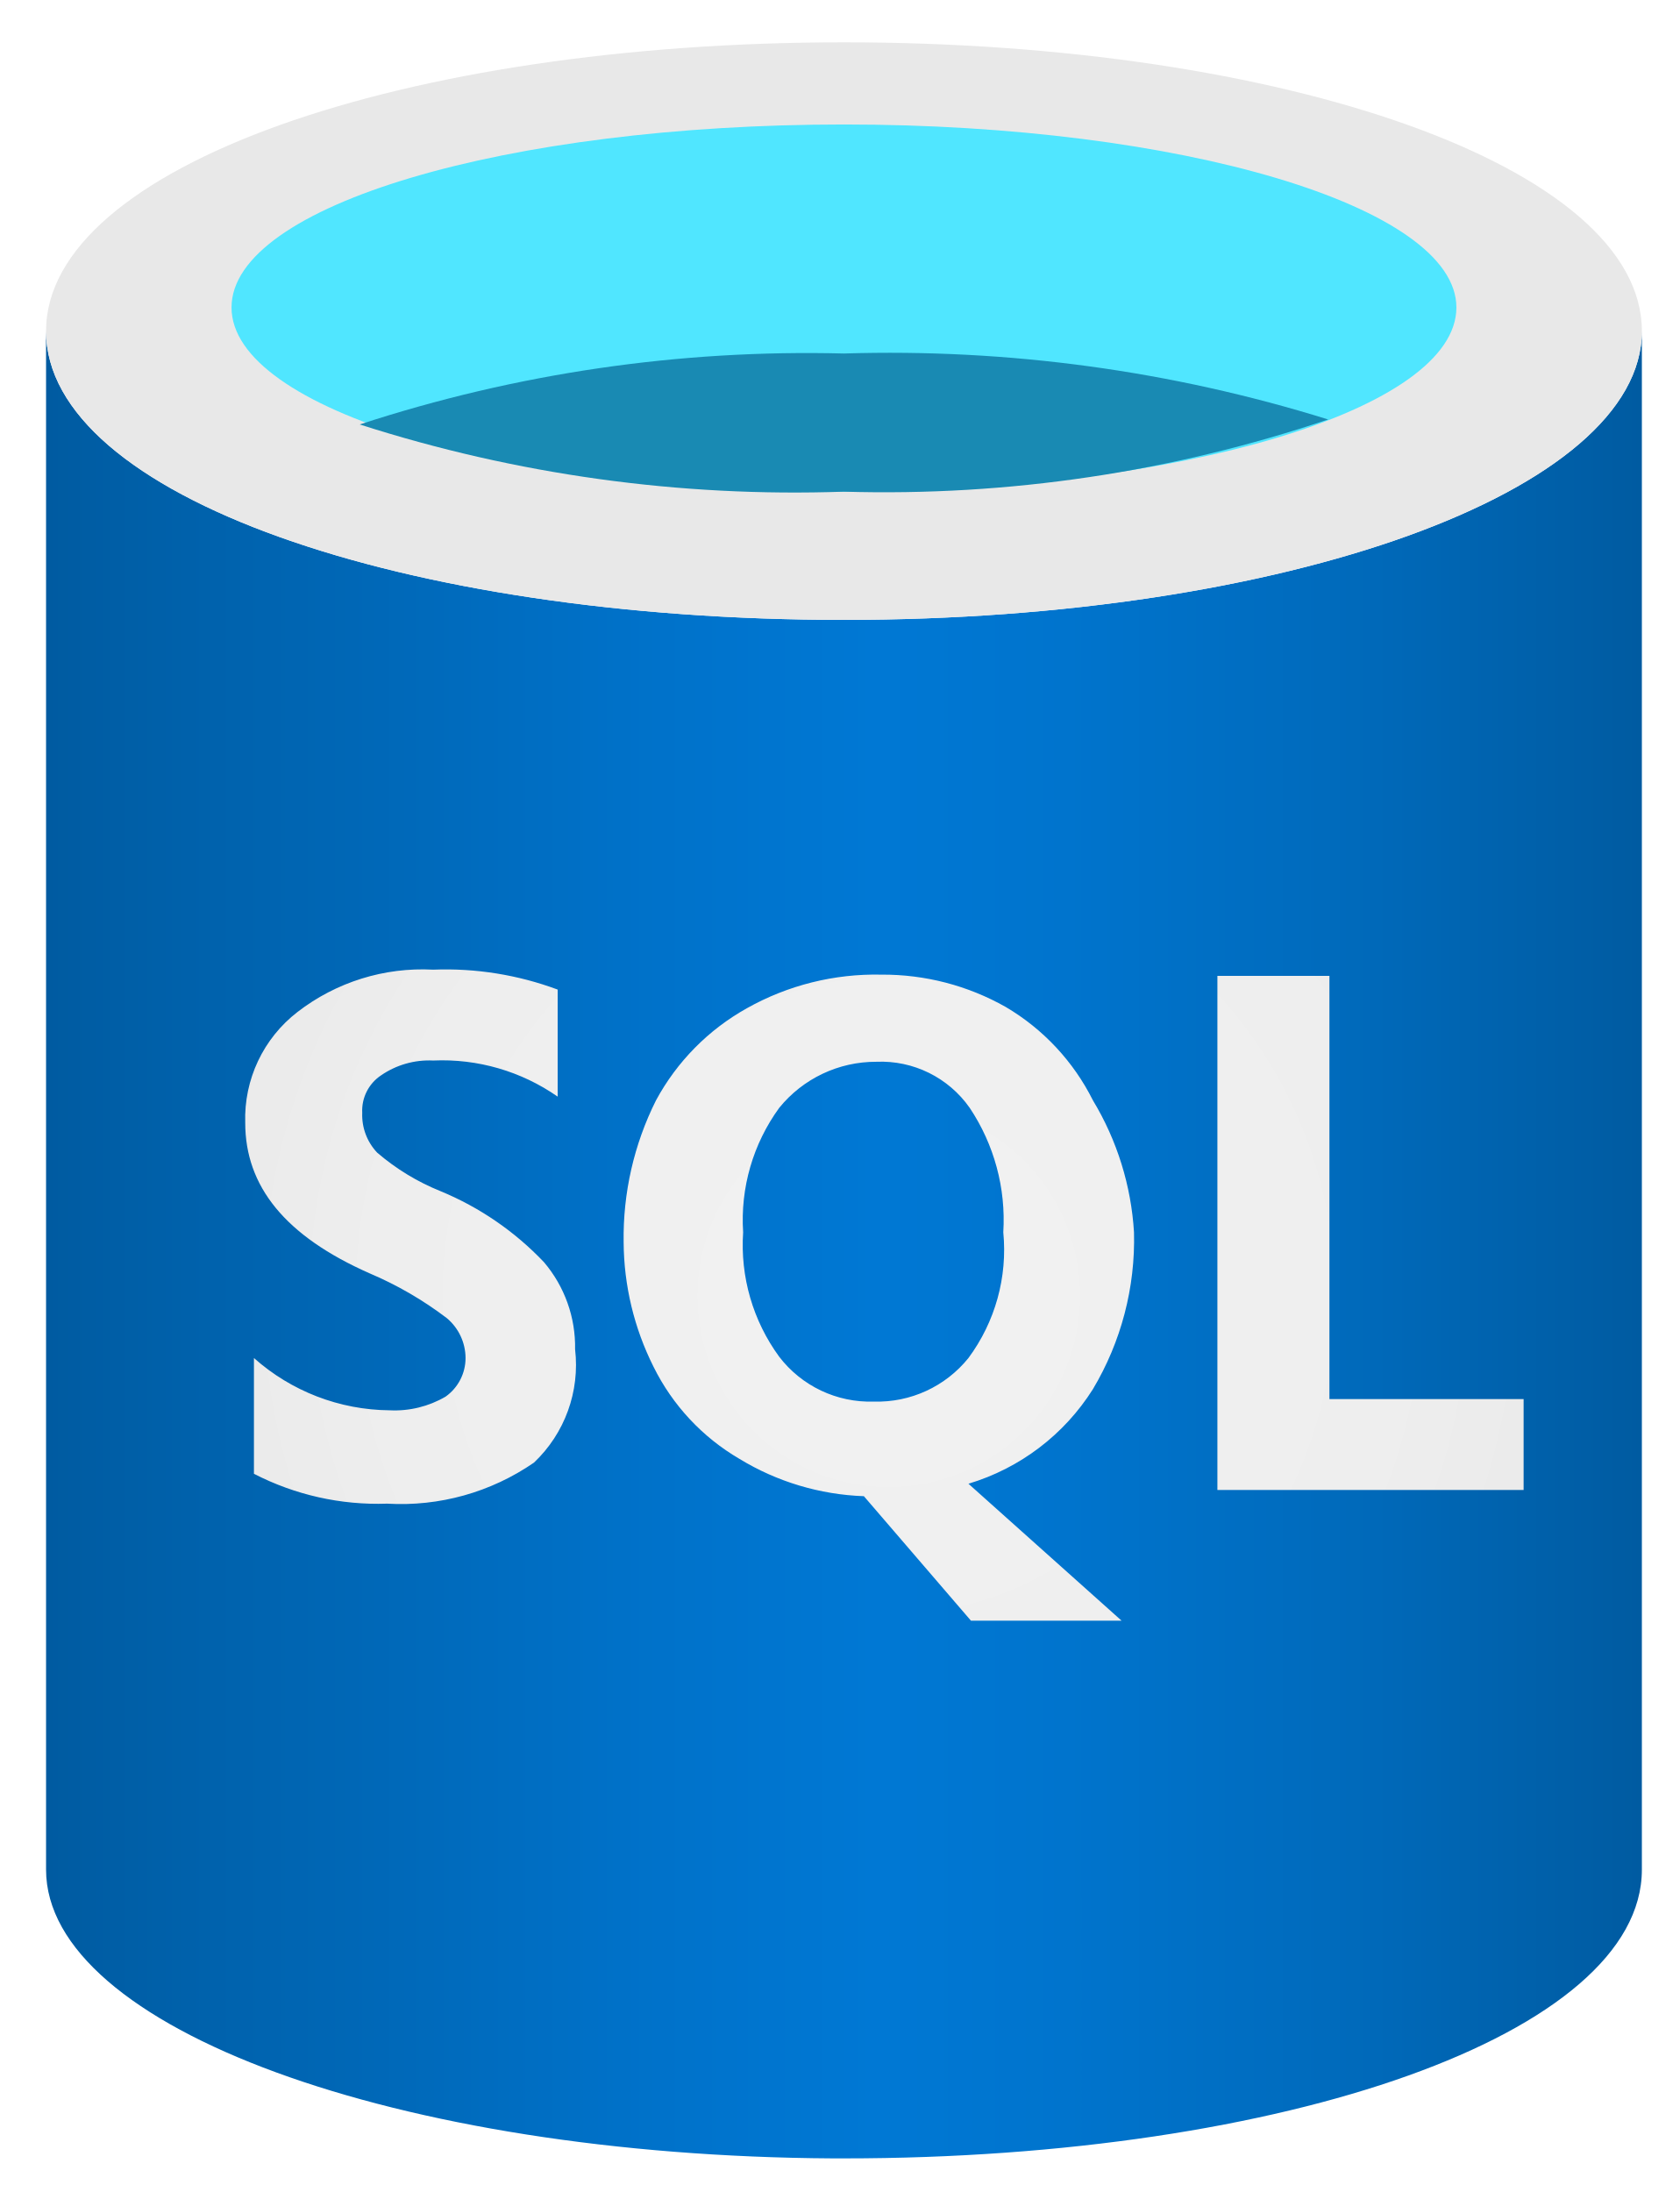
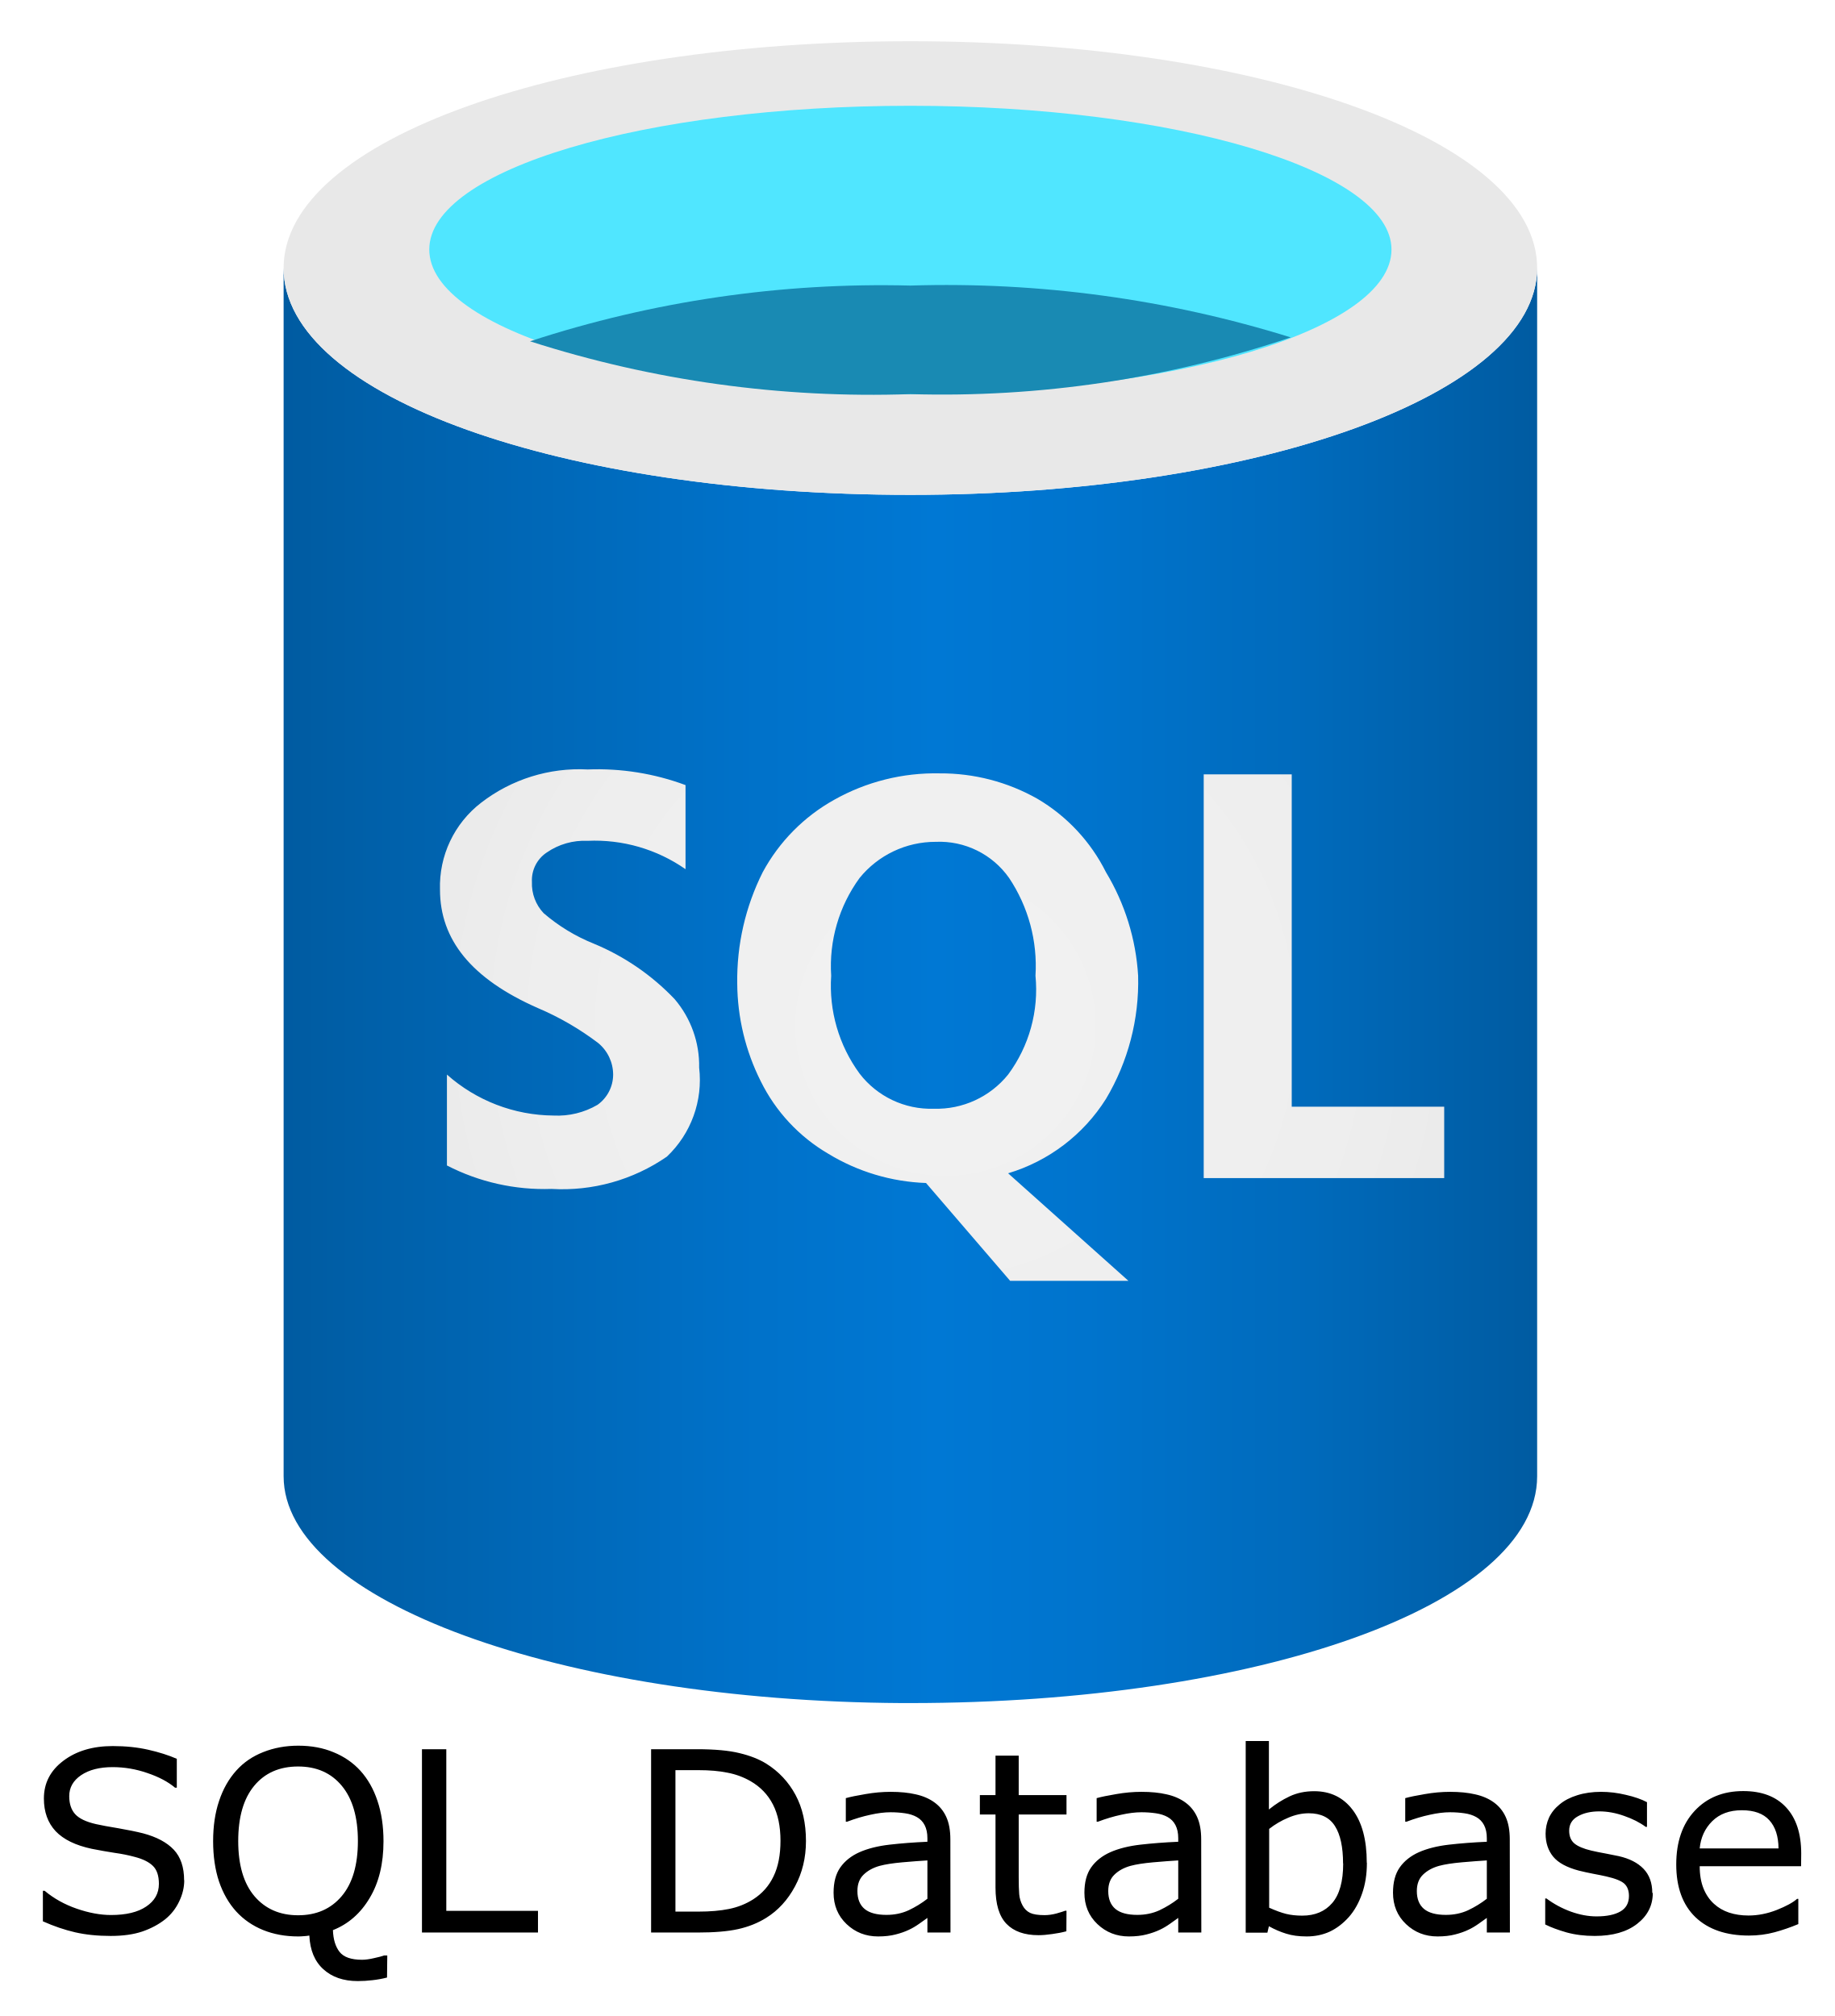
- <svg xmlns="http://www.w3.org/2000/svg" role="img" viewBox="2.22 0.16 13.49 17.61">
+ <svg xmlns="http://www.w3.org/2000/svg" role="img" viewBox="1.76 -0.06 14.55 15.99">
  <defs>
-     <radialGradient id="b" cx="9.36" cy="10.57" r="7.07" gradientUnits="userSpaceOnUse">
+     <radialGradient id="b" cx="9.36" cy="10.57" r="7.07" gradientTransform="translate(2 -.12) scale(.77535)" gradientUnits="userSpaceOnUse">
      <stop offset="0" stop-color="#f2f2f2" />
      <stop offset=".58" stop-color="#eee" />
      <stop offset="1" stop-color="#e6e6e6" />
    </radialGradient>
-     <linearGradient id="a" x1="2.59" x2="15.41" y1="10.16" y2="10.16" gradientUnits="userSpaceOnUse">
+     <linearGradient id="a" x1="2.59" x2="15.41" y1="10.16" y2="10.16" gradientTransform="translate(2 -.12) scale(.77535)" gradientUnits="userSpaceOnUse">
      <stop offset="0" stop-color="#005ba1" />
      <stop offset=".07" stop-color="#0060a9" />
      <stop offset=".36" stop-color="#0071c8" />
      <stop offset=".52" stop-color="#0078d4" />
      <stop offset=".64" stop-color="#0074cd" />
      <stop offset=".82" stop-color="#006abb" />
      <stop offset="1" stop-color="#005ba1" />
    </linearGradient>
  </defs>
-   <path fill="url(#a)" d="M9 5.14c-3.54 0-6.41-1-6.41-2.32v12.36c0 1.27 2.82 2.3 6.32 2.32H9c3.54 0 6.41-1 6.41-2.32V2.82c0 1.29-2.87 2.32-6.41 2.32z" />
-   <path fill="#e8e8e8" d="M15.41 2.82c0 1.29-2.87 2.32-6.41 2.32s-6.41-1-6.41-2.32S5.46.5 9 .5s6.41 1 6.41 2.32" />
-   <path fill="#50e6ff" d="M13.92 2.63c0 .82-2.21 1.48-4.92 1.48s-4.92-.66-4.92-1.48S6.29 1.16 9 1.16s4.92.66 4.92 1.47" />
-   <path fill="#198ab3" d="M9 3a11.55 11.55 0 0 0-3.89.57A11.42 11.42 0 0 0 9 4.11a11.15 11.15 0 0 0 3.89-.58A11.84 11.84 0 0 0 9 3z" />
-   <path fill="url(#b)" d="M12.9 11.4V8H12v4.13h2.46v-.73zM5.76 9.73a1.83 1.83 0 0 1-.51-.31.44.44 0 0 1-.12-.32.34.34 0 0 1 .15-.3.68.68 0 0 1 .42-.12 1.62 1.62 0 0 1 1 .29v-.86a2.58 2.58 0 0 0-1-.16 1.64 1.64 0 0 0-1.09.34 1.08 1.08 0 0 0-.42.89c0 .51.32.91 1 1.21a2.88 2.88 0 0 1 .62.36.42.42 0 0 1 .15.32.38.38 0 0 1-.16.31.81.81 0 0 1-.45.11 1.66 1.66 0 0 1-1.09-.42V12a2.17 2.17 0 0 0 1.07.24 1.88 1.88 0 0 0 1.18-.33 1.08 1.08 0 0 0 .33-.91 1.05 1.05 0 0 0-.25-.7 2.42 2.42 0 0 0-.83-.57zM11 11.32a2.34 2.34 0 0 0 .33-1.26A2.32 2.32 0 0 0 11 9a1.81 1.81 0 0 0-.7-.75 2 2 0 0 0-1-.26 2.11 2.11 0 0 0-1.08.27 1.86 1.86 0 0 0-.73.74 2.46 2.46 0 0 0-.26 1.14 2.26 2.26 0 0 0 .24 1 1.76 1.76 0 0 0 .69.74 2.06 2.06 0 0 0 1 .3l.86 1h1.21L10 12.08a1.79 1.79 0 0 0 1-.76zm-1-.25a.94.94 0 0 1-.76.35.92.92 0 0 1-.76-.36 1.52 1.52 0 0 1-.29-1 1.53 1.53 0 0 1 .29-1 1 1 0 0 1 .78-.37.87.87 0 0 1 .75.37 1.62 1.62 0 0 1 .27 1 1.46 1.46 0 0 1-.28 1.01z" />
+   <path fill="url(#a)" d="m 8.979,3.865 c -2.745,0 -4.97,-0.775 -4.97,-1.799 v 9.583 c 0,0.985 2.186,1.783 4.9,1.799 h 0.07 c 2.745,0 4.97,-0.775 4.97,-1.799 V 2.066 c 0,1 -2.225,1.799 -4.97,1.799 z" />
+   <path fill="#e8e8e8" d="m 13.949,2.066 c 0,1 -2.225,1.799 -4.97,1.799 -2.745,0 -4.97,-0.775 -4.97,-1.799 0,-1.023 2.225,-1.799 4.97,-1.799 2.745,0 4.97,0.775 4.97,1.799" />
+   <path fill="#50e6ff" d="m 12.794,1.919 c 0,0.636 -1.714,1.148 -3.815,1.148 -2.101,0 -3.815,-0.512 -3.815,-1.148 0,-0.636 1.714,-1.14 3.815,-1.14 2.101,0 3.815,0.512 3.815,1.14" />
+   <path fill="#198ab3" d="M 8.979,2.205 A 8.955,8.955 0 0 0 5.963,2.647 8.855,8.855 0 0 0 8.979,3.066 8.645,8.645 0 0 0 11.995,2.616 9.18,9.18 0 0 0 8.979,2.205 Z" />
+   <path fill="url(#b)" d="M 12.003,8.718 V 6.082 h -0.698 v 3.202 h 1.907 V 8.718 Z M 6.467,7.424 A 1.419,1.419 0 0 1 6.071,7.183 0.341,0.341 0 0 1 5.978,6.935 0.264,0.264 0 0 1 6.095,6.702 0.527,0.527 0 0 1 6.42,6.609 1.256,1.256 0 0 1 7.196,6.834 V 6.167 A 2,2 0 0 0 6.42,6.043 1.272,1.272 0 0 0 5.575,6.307 0.837,0.837 0 0 0 5.249,6.997 c 0,0.395 0.248,0.706 0.775,0.938 A 2.233,2.233 0 0 1 6.505,8.214 0.326,0.326 0 0 1 6.622,8.463 0.295,0.295 0 0 1 6.498,8.703 0.628,0.628 0 0 1 6.149,8.788 1.287,1.287 0 0 1 5.304,8.463 V 9.184 A 1.683,1.683 0 0 0 6.133,9.37 1.458,1.458 0 0 0 7.048,9.114 0.837,0.837 0 0 0 7.304,8.408 0.814,0.814 0 0 0 7.11,7.865 1.876,1.876 0 0 0 6.467,7.424 Z M 10.53,8.656 A 1.814,1.814 0 0 0 10.785,7.679 1.799,1.799 0 0 0 10.53,6.858 1.403,1.403 0 0 0 9.987,6.276 1.551,1.551 0 0 0 9.211,6.074 1.636,1.636 0 0 0 8.374,6.284 1.442,1.442 0 0 0 7.808,6.858 1.907,1.907 0 0 0 7.606,7.741 1.752,1.752 0 0 0 7.793,8.517 1.365,1.365 0 0 0 8.328,9.091 1.597,1.597 0 0 0 9.103,9.323 L 9.77,10.099 H 10.708 L 9.754,9.246 A 1.388,1.388 0 0 0 10.53,8.656 Z M 9.754,8.463 A 0.729,0.729 0 0 1 9.165,8.734 0.713,0.713 0 0 1 8.576,8.455 1.179,1.179 0 0 1 8.351,7.679 1.186,1.186 0 0 1 8.576,6.904 0.775,0.775 0 0 1 9.18,6.617 0.675,0.675 0 0 1 9.762,6.904 1.256,1.256 0 0 1 9.971,7.679 1.132,1.132 0 0 1 9.754,8.463 Z" />
+   <g>
+     <path d="M3.221 14.853q0 .085-.04.168-.039.083-.11.141-.078.062-.183.098-.104.035-.25.035-.157 0-.283-.029-.125-.029-.255-.087v-.242h.014q.11.092.255.142.145.05.271.05.18 0 .279-.067.101-.067.101-.18 0-.097-.048-.143-.047-.046-.144-.071-.073-.02-.159-.032-.085-.013-.181-.032-.193-.041-.287-.14-.093-.1-.093-.259 0-.183.154-.299.154-.117.392-.117.153 0 .281.029.128.029.227.072v.229h-.014q-.083-.07-.219-.116-.135-.047-.276-.047-.155 0-.25.064-.094.064-.094.166 0 .091.047.143.047.052.165.079.062.014.178.033.115.02.195.04.162.043.244.13.082.087.082.243zM4.829 15.625q-.059.015-.116.021-.057.007-.116.007-.17 0-.273-.094-.103-.093-.111-.267-.023.004-.046.005-.021.002-.042.002-.153 0-.279-.051-.125-.051-.213-.147-.088-.097-.136-.237-.047-.141-.047-.321 0-.178.047-.318.047-.142.137-.242.086-.096.213-.146.128-.051.278-.051.156 0 .28.052.125.051.212.146.089.098.136.239.048.142.048.321 0 .267-.109.449-.108.183-.292.256.004.111.053.173.049.062.178.062.04 0 .095-.013.056-.012.079-.021h.026zM4.598 14.542q0-.283-.127-.437-.127-.154-.347-.154-.222 0-.349.154-.126.153-.126.437 0 .286.129.438.129.151.346.151.217 0 .345-.151.129-.152.129-.438zM6.026 15.268H5.106V13.814H5.299v1.282h.727zM8.151 14.543q0 .198-.087.359-.086.161-.229.25-.1.062-.223.089-.122.027-.322.027H6.923v-1.454h.363q.213 0 .338.031.126.03.213.084.148.093.231.247.083.154.083.366zM7.949 14.54q0-.171-.06-.288-.06-.117-.178-.185-.086-.049-.183-.067-.097-.02-.231-.02H7.116v1.122h.182q.14 0 .243-.021.104-.021.191-.076.108-.069.162-.183.055-.113.055-.283zM9.297 15.268H9.114v-.116q-.024.017-.066.047-.041.029-.08.047-.046.022-.105.037-.06.016-.14.016-.147 0-.25-.098-.103-.098-.103-.249 0-.124.053-.2.054-.077.152-.121.1-.044.239-.06.14-.016.3-.023v-.028q0-.062-.022-.104-.021-.041-.062-.064-.039-.022-.094-.03-.055-.008-.114-.008-.072 0-.161.02-.089.019-.184.055h-.01v-.187q.054-.015.155-.032.102-.018.2-.018.115 0 .2.02.086.019.148.064.062.045.094.116.032.071.032.177zM9.114 15V14.696q-.084.005-.198.015-.113.01-.18.028-.079.022-.128.07-.049.047-.049.13 0 .094.057.142.057.047.173.047.097 0 .177-.037.08-.038.148-.091zM10.216 15.258q-.052.014-.113.022-.061.009-.108.009-.167 0-.254-.09-.087-.09-.087-.288V14.332H9.53v-.154h.124v-.313h.184v.313h.379v.154H9.838v.497q0 .086.004.135.004.048.027.09.021.039.059.058.038.018.115.018.045 0 .094-.013.049-.014.07-.022h.01zM11.286 15.268h-.183v-.116q-.024.017-.066.047-.041.029-.08.047-.046.022-.105.037-.06.016-.14.016-.147 0-.25-.098-.103-.098-.103-.249 0-.124.053-.2.054-.077.152-.121.1-.044.239-.06.14-.016.3-.023v-.028q0-.062-.022-.104-.021-.041-.062-.064-.039-.022-.094-.03-.055-.008-.114-.008-.072 0-.161.02-.089.019-.184.055h-.01v-.187q.054-.015.155-.032.102-.018.2-.018.115 0 .2.02.086.019.148.064.062.045.094.116.032.071.032.177zM11.103 15V14.696q-.084.005-.198.015-.113.01-.18.028-.079.022-.128.07-.049.047-.049.13 0 .094.057.142.057.047.173.047.097 0 .177-.037.08-.038.148-.091zM12.599 14.715q0 .137-.039.246-.038.109-.104.184-.069.077-.152.116-.083.038-.183.038-.093 0-.162-.022-.069-.021-.137-.059l-.012.051h-.172v-1.52h.184v.543q.077-.063.164-.104.087-.041.195-.041.193 0 .305.148.112.148.112.419zm-.189.005q0-.195-.064-.296-.064-.102-.208-.102-.08 0-.162.035-.082.034-.152.089v.625q.078.035.134.049.057.014.128.014.152 0 .238-.1.087-.101.087-.314zM13.733 15.268h-.183v-.116q-.024.017-.066.047-.041.029-.08.047-.046.022-.105.037-.06.016-.14.016-.147 0-.25-.098-.103-.098-.103-.249 0-.124.053-.2.054-.077.152-.121.1-.044.239-.06.14-.016.3-.023v-.028q0-.062-.022-.104-.021-.041-.062-.064-.039-.022-.094-.03-.055-.008-.114-.008-.072 0-.161.02-.089.019-.184.055h-.01v-.187q.054-.015.155-.032.102-.018.2-.018.115 0 .2.02.086.019.148.064.062.045.094.116.032.071.032.177zM13.55 15V14.696q-.084.005-.198.015-.113.01-.18.028-.079.022-.128.07-.049.047-.049.13 0 .094.057.142.057.047.173.047.097 0 .177-.037.08-.038.148-.091zM14.866 14.954q0 .149-.124.245-.123.096-.337.096-.121 0-.223-.028-.101-.029-.169-.063v-.206h.01q.087.065.193.104.106.038.204.038.121 0 .189-.039.068-.039.068-.123 0-.064-.037-.098-.037-.033-.143-.057-.039-.009-.103-.021-.062-.012-.114-.025-.144-.038-.204-.111-.06-.074-.06-.182 0-.067.027-.127.028-.06.085-.106.055-.046.139-.072.085-.027.189-.027.098 0 .197.024.101.023.167.058v.196h-.01q-.07-.052-.171-.087-.101-.036-.197-.036-.101 0-.17.039-.069.038-.069.114 0 .067.042.102.041.034.133.056.051.012.113.023.063.012.105.021.128.029.197.101.069.072.069.191zM16.042 14.742h-.804q0 .101.03.176.03.074.083.122.051.047.12.07.07.023.154.023.111 0 .224-.044.113-.045.161-.088h.01v.2q-.093.039-.189.065-.097.026-.203.026-.271 0-.424-.146-.152-.147-.152-.418 0-.268.146-.425.146-.157.385-.157.221 0 .34.129.12.129.12.366zm-.179-.141q-.001-.145-.073-.224-.071-.079-.218-.079-.147 0-.235.087-.087.087-.099.216z" />
+   </g>
</svg>
